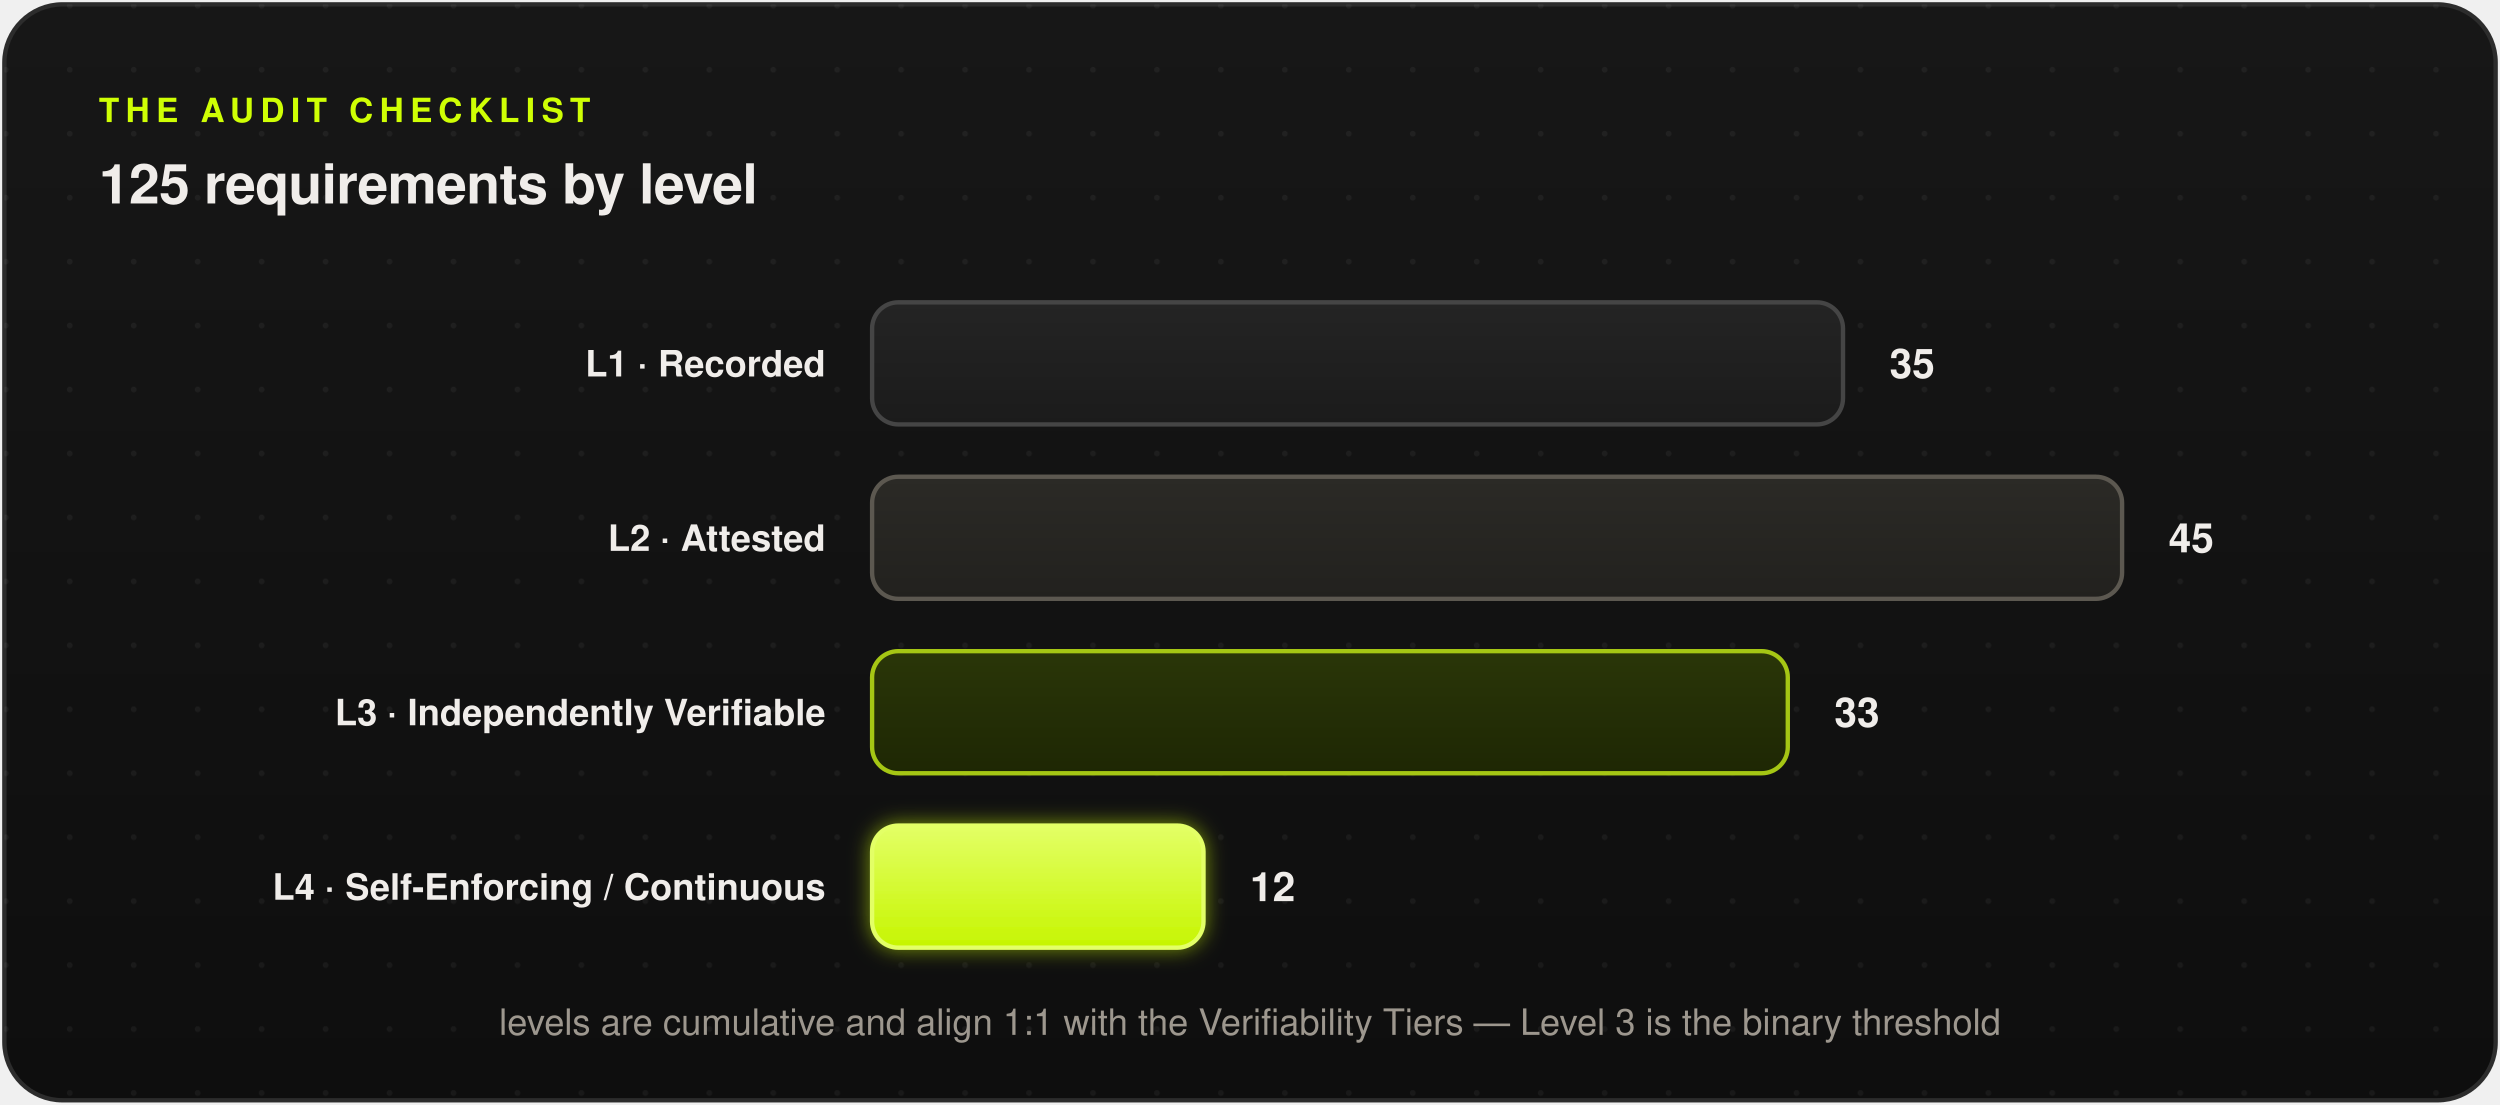
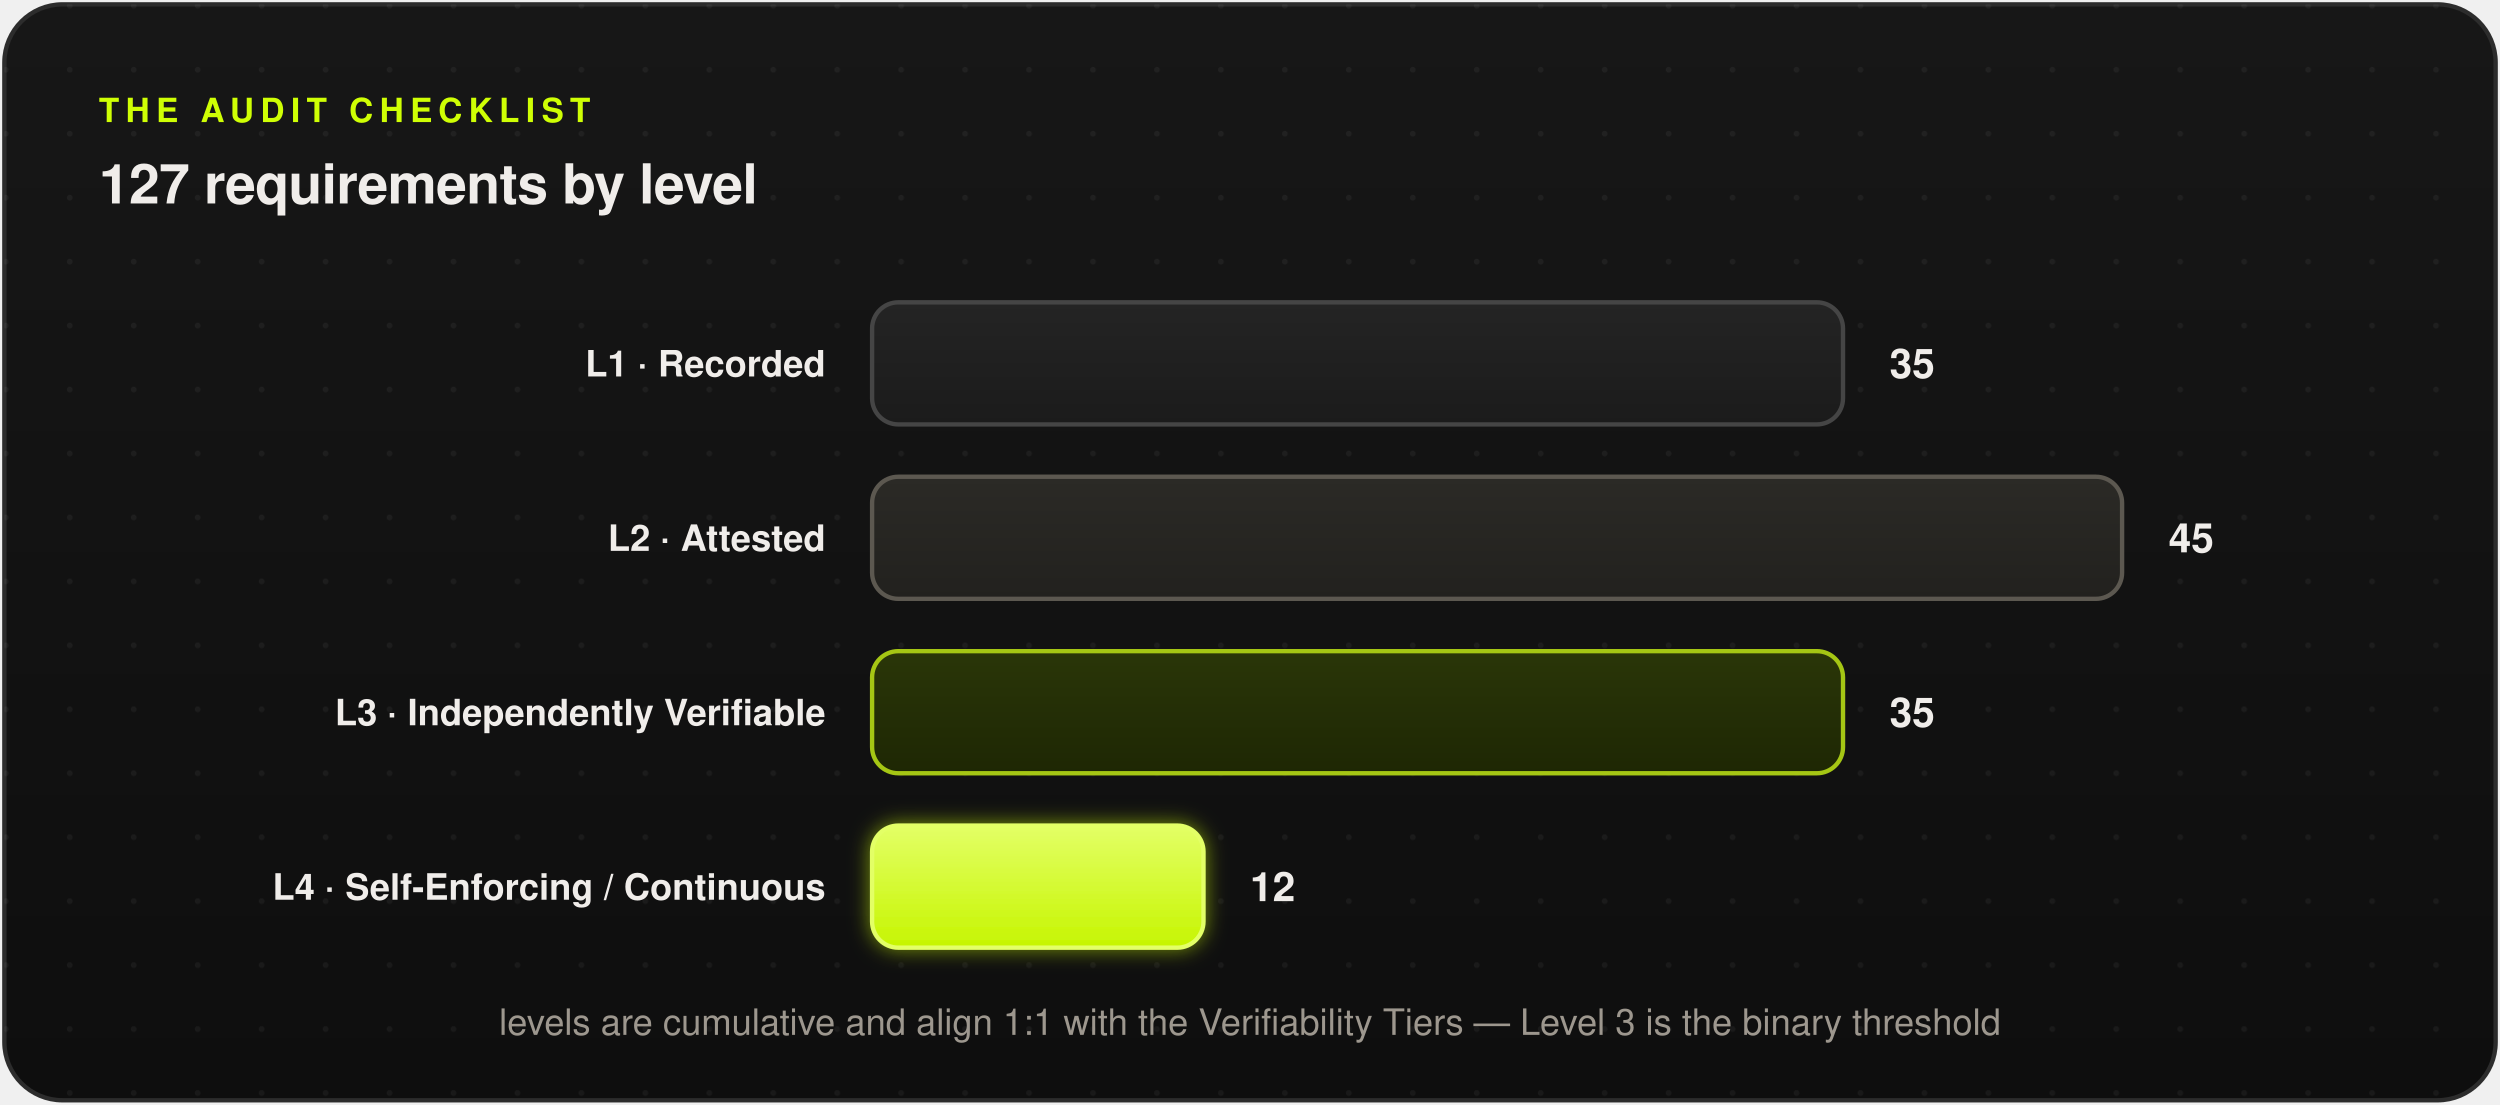
<svg xmlns="http://www.w3.org/2000/svg" width="860" height="380" viewBox="0 0 860 380" font-family="Montserrat,'Source Sans 3',-apple-system,'Segoe UI',Helvetica,Arial,sans-serif">
  <defs>
    <linearGradient id="gPanel" x1="0" y1="0" x2="0" y2="1">
      <stop offset="0" stop-color="#171717" />
      <stop offset="1" stop-color="#0e0e0e" />
    </linearGradient>
    <linearGradient id="gCard" x1="0" y1="0" x2="0" y2="1">
      <stop offset="0" stop-color="#242424" />
      <stop offset="1" stop-color="#1b1b1b" />
    </linearGradient>
    <linearGradient id="gWarm" x1="0" y1="0" x2="0" y2="1">
      <stop offset="0" stop-color="#2b2a26" />
      <stop offset="1" stop-color="#22211e" />
    </linearGradient>
    <linearGradient id="gLime" x1="0" y1="0" x2="0" y2="1">
      <stop offset="0" stop-color="#e3ff66" />
      <stop offset="1" stop-color="#c6f500" />
    </linearGradient>
    <linearGradient id="gTint" x1="0" y1="0" x2="0" y2="1">
      <stop offset="0" stop-color="#2a3608" />
      <stop offset="1" stop-color="#1e2704" />
    </linearGradient>
    <linearGradient id="gRed" x1="0" y1="0" x2="0" y2="1">
      <stop offset="0" stop-color="#361417" />
      <stop offset="1" stop-color="#280f12" />
    </linearGradient>
    <linearGradient id="gInk" x1="0" y1="0" x2="0" y2="1">
      <stop offset="0" stop-color="#e3ff66" />
      <stop offset="1" stop-color="#cfff04" />
    </linearGradient>
    <linearGradient id="gGate" x1="0" y1="0" x2="0" y2="1">
      <stop offset="0" stop-color="#222222" />
      <stop offset="1" stop-color="#151515" />
    </linearGradient>
    <filter id="fShadow" x="-30%" y="-30%" width="160%" height="170%">
      <feDropShadow dx="0" dy="2.5" stdDeviation="4" flood-color="#000000" flood-opacity="0.55" />
    </filter>
    <filter id="fGlow" x="-60%" y="-60%" width="220%" height="220%">
      <feDropShadow dx="0" dy="0" stdDeviation="3.5" flood-color="#cfff04" flood-opacity="0.55" />
    </filter>
    <pattern id="pGrid" width="22" height="22" patternUnits="userSpaceOnUse">
      <circle cx="2" cy="2" r="1" fill="#ffffff" opacity="0.05" />
    </pattern>
  </defs>
  <rect x="1.5" y="1.5" width="857" height="377" rx="20" fill="url(#gPanel)" stroke="#2c2c2c" stroke-width="1.5" />
  <rect x="1.5" y="1.5" width="857" height="377" rx="20" fill="url(#pGrid)" />
  <text x="34" y="42" font-size="11.5" font-weight="700" letter-spacing="2.2" fill="#cfff04">THE AUDIT CHECKLIST</text>
-   <text x="34" y="70" font-size="19" font-weight="700" letter-spacing="-0.2" fill="#f0edea">125 requirements by level</text>
+   <text x="34" y="70" font-size="19" font-weight="700" letter-spacing="-0.2" fill="#f0edea">127 requirements by level</text>
  <text x="284" y="129.5" font-size="12.5" fill="#f0edea" text-anchor="end" font-weight="700">L1 · Recorded</text>
  <rect x="300" y="104" width="334" height="42" rx="9" fill="url(#gCard)" stroke="#454545" stroke-width="1.5" />
  <text x="650" y="130.0" font-size="14" fill="#f0edea" text-anchor="start" font-weight="700">35</text>
  <text x="284" y="189.5" font-size="12.5" fill="#f0edea" text-anchor="end" font-weight="700">L2 · Attested</text>
  <rect x="300" y="164" width="430" height="42" rx="9" fill="url(#gWarm)" stroke="#5c5850" stroke-width="1.5" />
  <text x="746" y="190.0" font-size="14" fill="#f0edea" text-anchor="start" font-weight="700">45</text>
  <text x="284" y="249.5" font-size="12.5" fill="#f0edea" text-anchor="end" font-weight="700">L3 · Independently Verifiable</text>
-   <rect x="300" y="224" width="315" height="42" rx="9" fill="url(#gTint)" stroke="#a5c614" stroke-width="1.5" />
-   <text x="631" y="250.0" font-size="14" fill="#f0edea" text-anchor="start" font-weight="700">33</text>
+   <rect x="300" y="224" width="334" height="42" rx="9" fill="url(#gTint)" stroke="#a5c614" stroke-width="1.5" />
+   <text x="650" y="250.0" font-size="14" fill="#f0edea" text-anchor="start" font-weight="700">35</text>
  <text x="284" y="309.5" font-size="12.5" fill="#f0edea" text-anchor="end" font-weight="700">L4 · Self-Enforcing / Continuous</text>
  <rect x="300" y="284" width="114" height="42" rx="9" fill="url(#gLime)" stroke="#e3ff66" stroke-width="1.5" filter="url(#fGlow)" />
  <text x="430" y="310.0" font-size="14" fill="#f0edea" text-anchor="start" font-weight="700">12</text>
  <text x="430.0" y="356" font-size="12.5" fill="#9d978e" text-anchor="middle">levels are cumulative and align 1:1 with the Verifiability Tiers — Level 3 is the binary threshold</text>
</svg>
